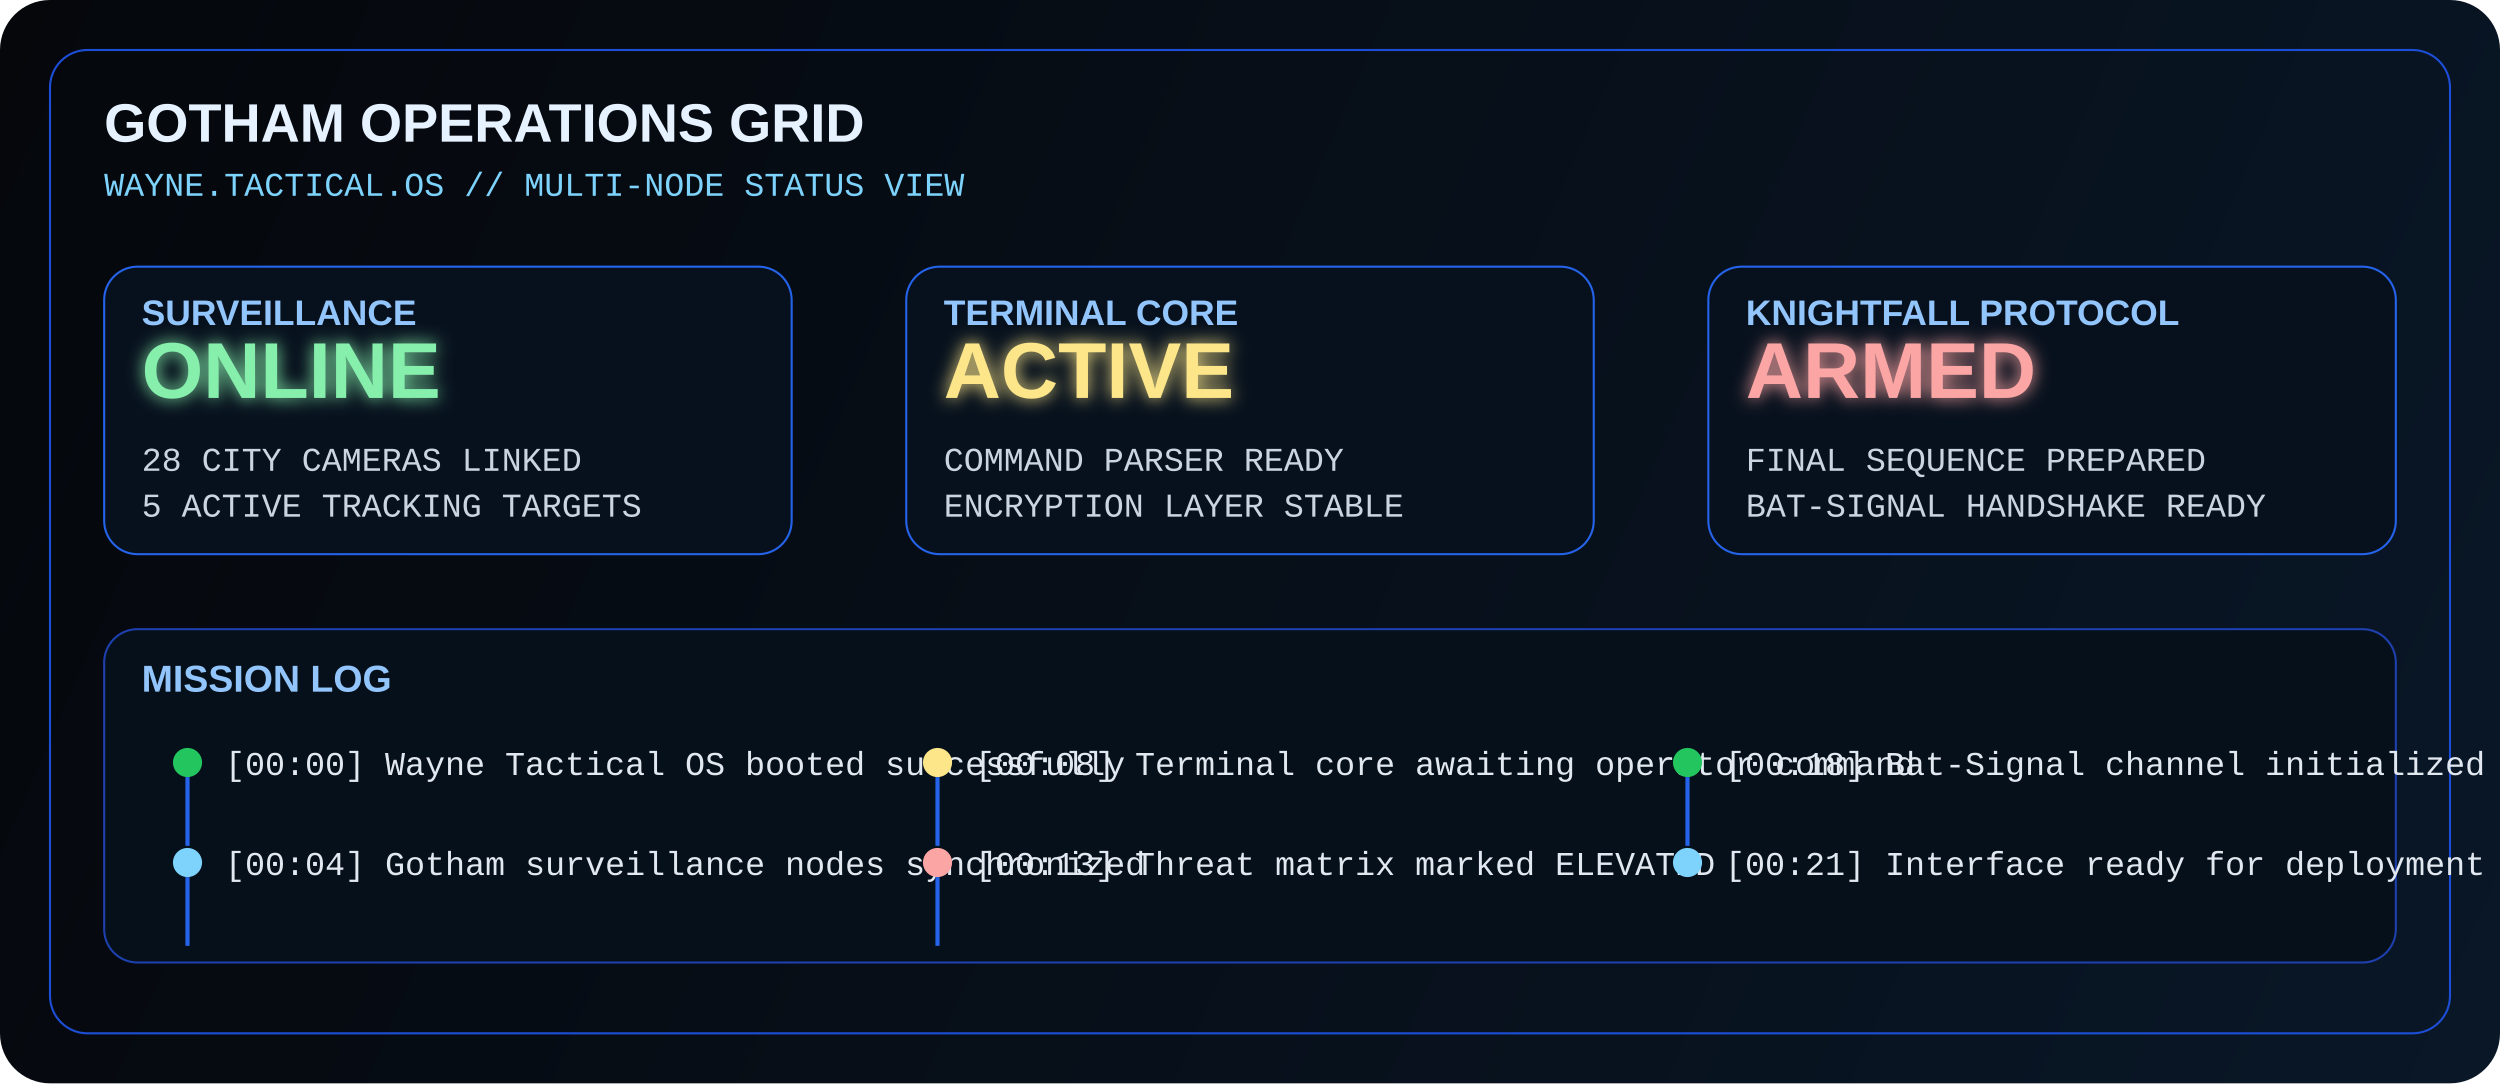
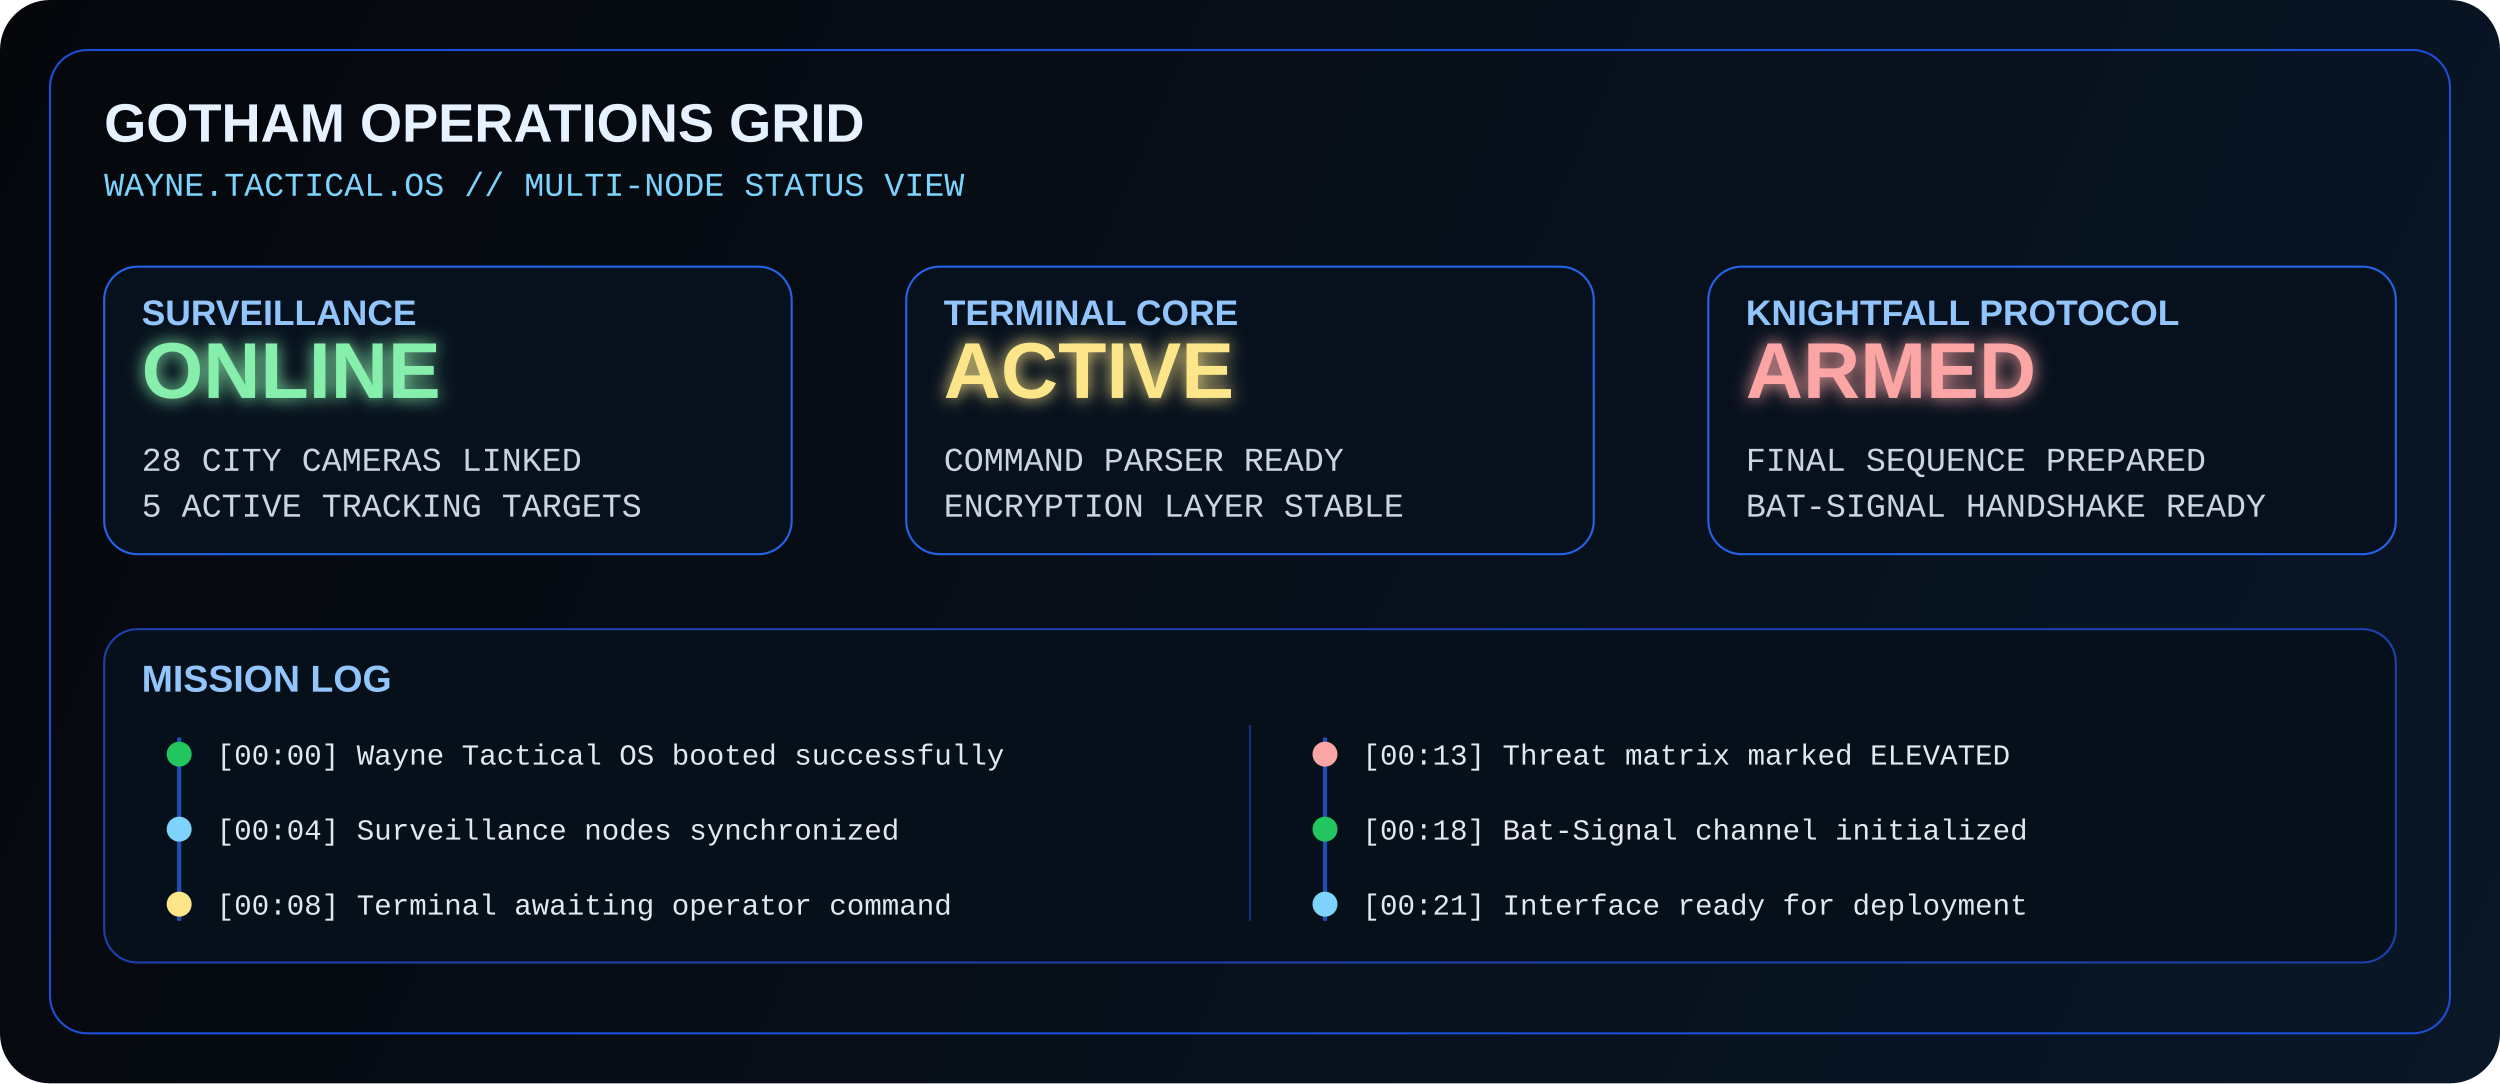
<svg xmlns="http://www.w3.org/2000/svg" width="1200" height="520" viewBox="0 0 1200 520" fill="none" role="img" aria-labelledby="title desc">
  <defs>
    <linearGradient id="bg" x1="0" y1="0" x2="1200" y2="520" gradientUnits="userSpaceOnUse">
      <stop stop-color="#05070B" />
      <stop offset="1" stop-color="#091727" />
    </linearGradient>
    <filter id="glow" x="-50%" y="-50%" width="200%" height="200%">
      <feGaussianBlur stdDeviation="4" result="blur" />
      <feMerge>
        <feMergeNode in="blur" />
        <feMergeNode in="SourceGraphic" />
      </feMerge>
    </filter>
  </defs>
  <rect width="1200" height="520" rx="24" fill="url(#bg)" />
  <rect x="24" y="24" width="1152" height="472" rx="18" stroke="#1D4ED8" />
  <text x="50" y="68" fill="#E6F2FF" font-size="26" font-family="'Segoe UI', Arial, sans-serif" font-weight="800">GOTHAM OPERATIONS GRID</text>
  <text x="50" y="94" fill="#7DD3FC" font-size="16" font-family="Consolas, 'Courier New', monospace">WAYNE.TACTICAL.OS // MULTI-NODE STATUS VIEW</text>
  <g transform="translate(50 128)">
-     <rect x="0" y="0" width="330" height="138" rx="16" fill="#07111D" stroke="#2563EB" />
+     <rect width="330" height="138" rx="16" fill="#07111D" stroke="#2563EB" />
    <text x="18" y="28" fill="#93C5FD" font-size="17" font-family="'Segoe UI', Arial, sans-serif" font-weight="700">SURVEILLANCE</text>
    <text x="18" y="63" fill="#86EFAC" font-size="38" font-family="'Segoe UI', Arial, sans-serif" font-weight="800" filter="url(#glow)">ONLINE</text>
    <text x="18" y="98" fill="#CBD5E1" font-size="16" font-family="Consolas, 'Courier New', monospace">28 CITY CAMERAS LINKED</text>
    <text x="18" y="120" fill="#CBD5E1" font-size="16" font-family="Consolas, 'Courier New', monospace">5 ACTIVE TRACKING TARGETS</text>
  </g>
  <g transform="translate(435 128)">
-     <rect x="0" y="0" width="330" height="138" rx="16" fill="#07111D" stroke="#2563EB" />
+     <rect width="330" height="138" rx="16" fill="#07111D" stroke="#2563EB" />
    <text x="18" y="28" fill="#93C5FD" font-size="17" font-family="'Segoe UI', Arial, sans-serif" font-weight="700">TERMINAL CORE</text>
    <text x="18" y="63" fill="#FDE68A" font-size="38" font-family="'Segoe UI', Arial, sans-serif" font-weight="800" filter="url(#glow)">ACTIVE</text>
    <text x="18" y="98" fill="#CBD5E1" font-size="16" font-family="Consolas, 'Courier New', monospace">COMMAND PARSER READY</text>
    <text x="18" y="120" fill="#CBD5E1" font-size="16" font-family="Consolas, 'Courier New', monospace">ENCRYPTION LAYER STABLE</text>
  </g>
  <g transform="translate(820 128)">
-     <rect x="0" y="0" width="330" height="138" rx="16" fill="#07111D" stroke="#2563EB" />
+     <rect width="330" height="138" rx="16" fill="#07111D" stroke="#2563EB" />
    <text x="18" y="28" fill="#93C5FD" font-size="17" font-family="'Segoe UI', Arial, sans-serif" font-weight="700">KNIGHTFALL PROTOCOL</text>
    <text x="18" y="63" fill="#FCA5A5" font-size="38" font-family="'Segoe UI', Arial, sans-serif" font-weight="800" filter="url(#glow)">ARMED</text>
    <text x="18" y="98" fill="#CBD5E1" font-size="16" font-family="Consolas, 'Courier New', monospace">FINAL SEQUENCE PREPARED</text>
    <text x="18" y="120" fill="#CBD5E1" font-size="16" font-family="Consolas, 'Courier New', monospace">BAT-SIGNAL HANDSHAKE READY</text>
  </g>
  <g transform="translate(50 302)">
-     <rect x="0" y="0" width="1100" height="160" rx="16" fill="#06101A" stroke="#1E40AF" />
+     <rect width="1100" height="160" rx="16" fill="#06101A" stroke="#1E40AF" />
    <text x="18" y="30" fill="#93C5FD" font-size="18" font-family="'Segoe UI', Arial, sans-serif" font-weight="700">MISSION LOG</text>
-     <circle cx="40" cy="64" r="7" fill="#22C55E" />
-     <text x="58" y="70" fill="#E2E8F0" font-size="16" font-family="Consolas, 'Courier New', monospace">[00:00] Wayne Tactical OS booted successfully</text>
-     <line x1="40" y1="71" x2="40" y2="104" stroke="#2563EB" stroke-width="2" />
-     <circle cx="40" cy="112" r="7" fill="#7DD3FC" />
-     <text x="58" y="118" fill="#E2E8F0" font-size="16" font-family="Consolas, 'Courier New', monospace">[00:04] Gotham surveillance nodes synchronized</text>
-     <line x1="40" y1="119" x2="40" y2="152" stroke="#2563EB" stroke-width="2" />
-     <circle cx="400" cy="64" r="7" fill="#FDE68A" />
-     <text x="418" y="70" fill="#E2E8F0" font-size="16" font-family="Consolas, 'Courier New', monospace">[00:08] Terminal core awaiting operator command</text>
-     <line x1="400" y1="71" x2="400" y2="104" stroke="#2563EB" stroke-width="2" />
-     <circle cx="400" cy="112" r="7" fill="#FCA5A5" />
-     <text x="418" y="118" fill="#E2E8F0" font-size="16" font-family="Consolas, 'Courier New', monospace">[00:13] Threat matrix marked ELEVATED</text>
-     <line x1="400" y1="119" x2="400" y2="152" stroke="#2563EB" stroke-width="2" />
-     <circle cx="760" cy="64" r="7" fill="#22C55E" />
-     <text x="778" y="70" fill="#E2E8F0" font-size="16" font-family="Consolas, 'Courier New', monospace">[00:18] Bat-Signal channel initialized</text>
-     <line x1="760" y1="71" x2="760" y2="104" stroke="#2563EB" stroke-width="2" />
-     <circle cx="760" cy="112" r="7" fill="#7DD3FC" />
-     <text x="778" y="118" fill="#E2E8F0" font-size="16" font-family="Consolas, 'Courier New', monospace">[00:21] Interface ready for deployment</text>
+     <line x1="550" y1="46" x2="550" y2="140" stroke="#1E40AF" opacity="0.65" />
+     <g transform="translate(28 52)">
+       <line x1="8" y1="0" x2="8" y2="88" stroke="#2563EB" stroke-width="2" opacity="0.75" />
+       <circle cx="8" cy="8" r="6" fill="#22C55E" />
+       <text x="26" y="13" fill="#E2E8F0" font-size="14" font-family="Consolas, 'Courier New', monospace">[00:00] Wayne Tactical OS booted successfully</text>
+       <circle cx="8" cy="44" r="6" fill="#7DD3FC" />
+       <text x="26" y="49" fill="#E2E8F0" font-size="14" font-family="Consolas, 'Courier New', monospace">[00:04] Surveillance nodes synchronized</text>
+       <circle cx="8" cy="80" r="6" fill="#FDE68A" />
+       <text x="26" y="85" fill="#E2E8F0" font-size="14" font-family="Consolas, 'Courier New', monospace">[00:08] Terminal awaiting operator command</text>
+     </g>
+     <g transform="translate(578 52)">
+       <line x1="8" y1="0" x2="8" y2="88" stroke="#2563EB" stroke-width="2" opacity="0.75" />
+       <circle cx="8" cy="8" r="6" fill="#FCA5A5" />
+       <text x="26" y="13" fill="#E2E8F0" font-size="14" font-family="Consolas, 'Courier New', monospace">[00:13] Threat matrix marked ELEVATED</text>
+       <circle cx="8" cy="44" r="6" fill="#22C55E" />
+       <text x="26" y="49" fill="#E2E8F0" font-size="14" font-family="Consolas, 'Courier New', monospace">[00:18] Bat-Signal channel initialized</text>
+       <circle cx="8" cy="80" r="6" fill="#7DD3FC" />
+       <text x="26" y="85" fill="#E2E8F0" font-size="14" font-family="Consolas, 'Courier New', monospace">[00:21] Interface ready for deployment</text>
+     </g>
  </g>
</svg>
